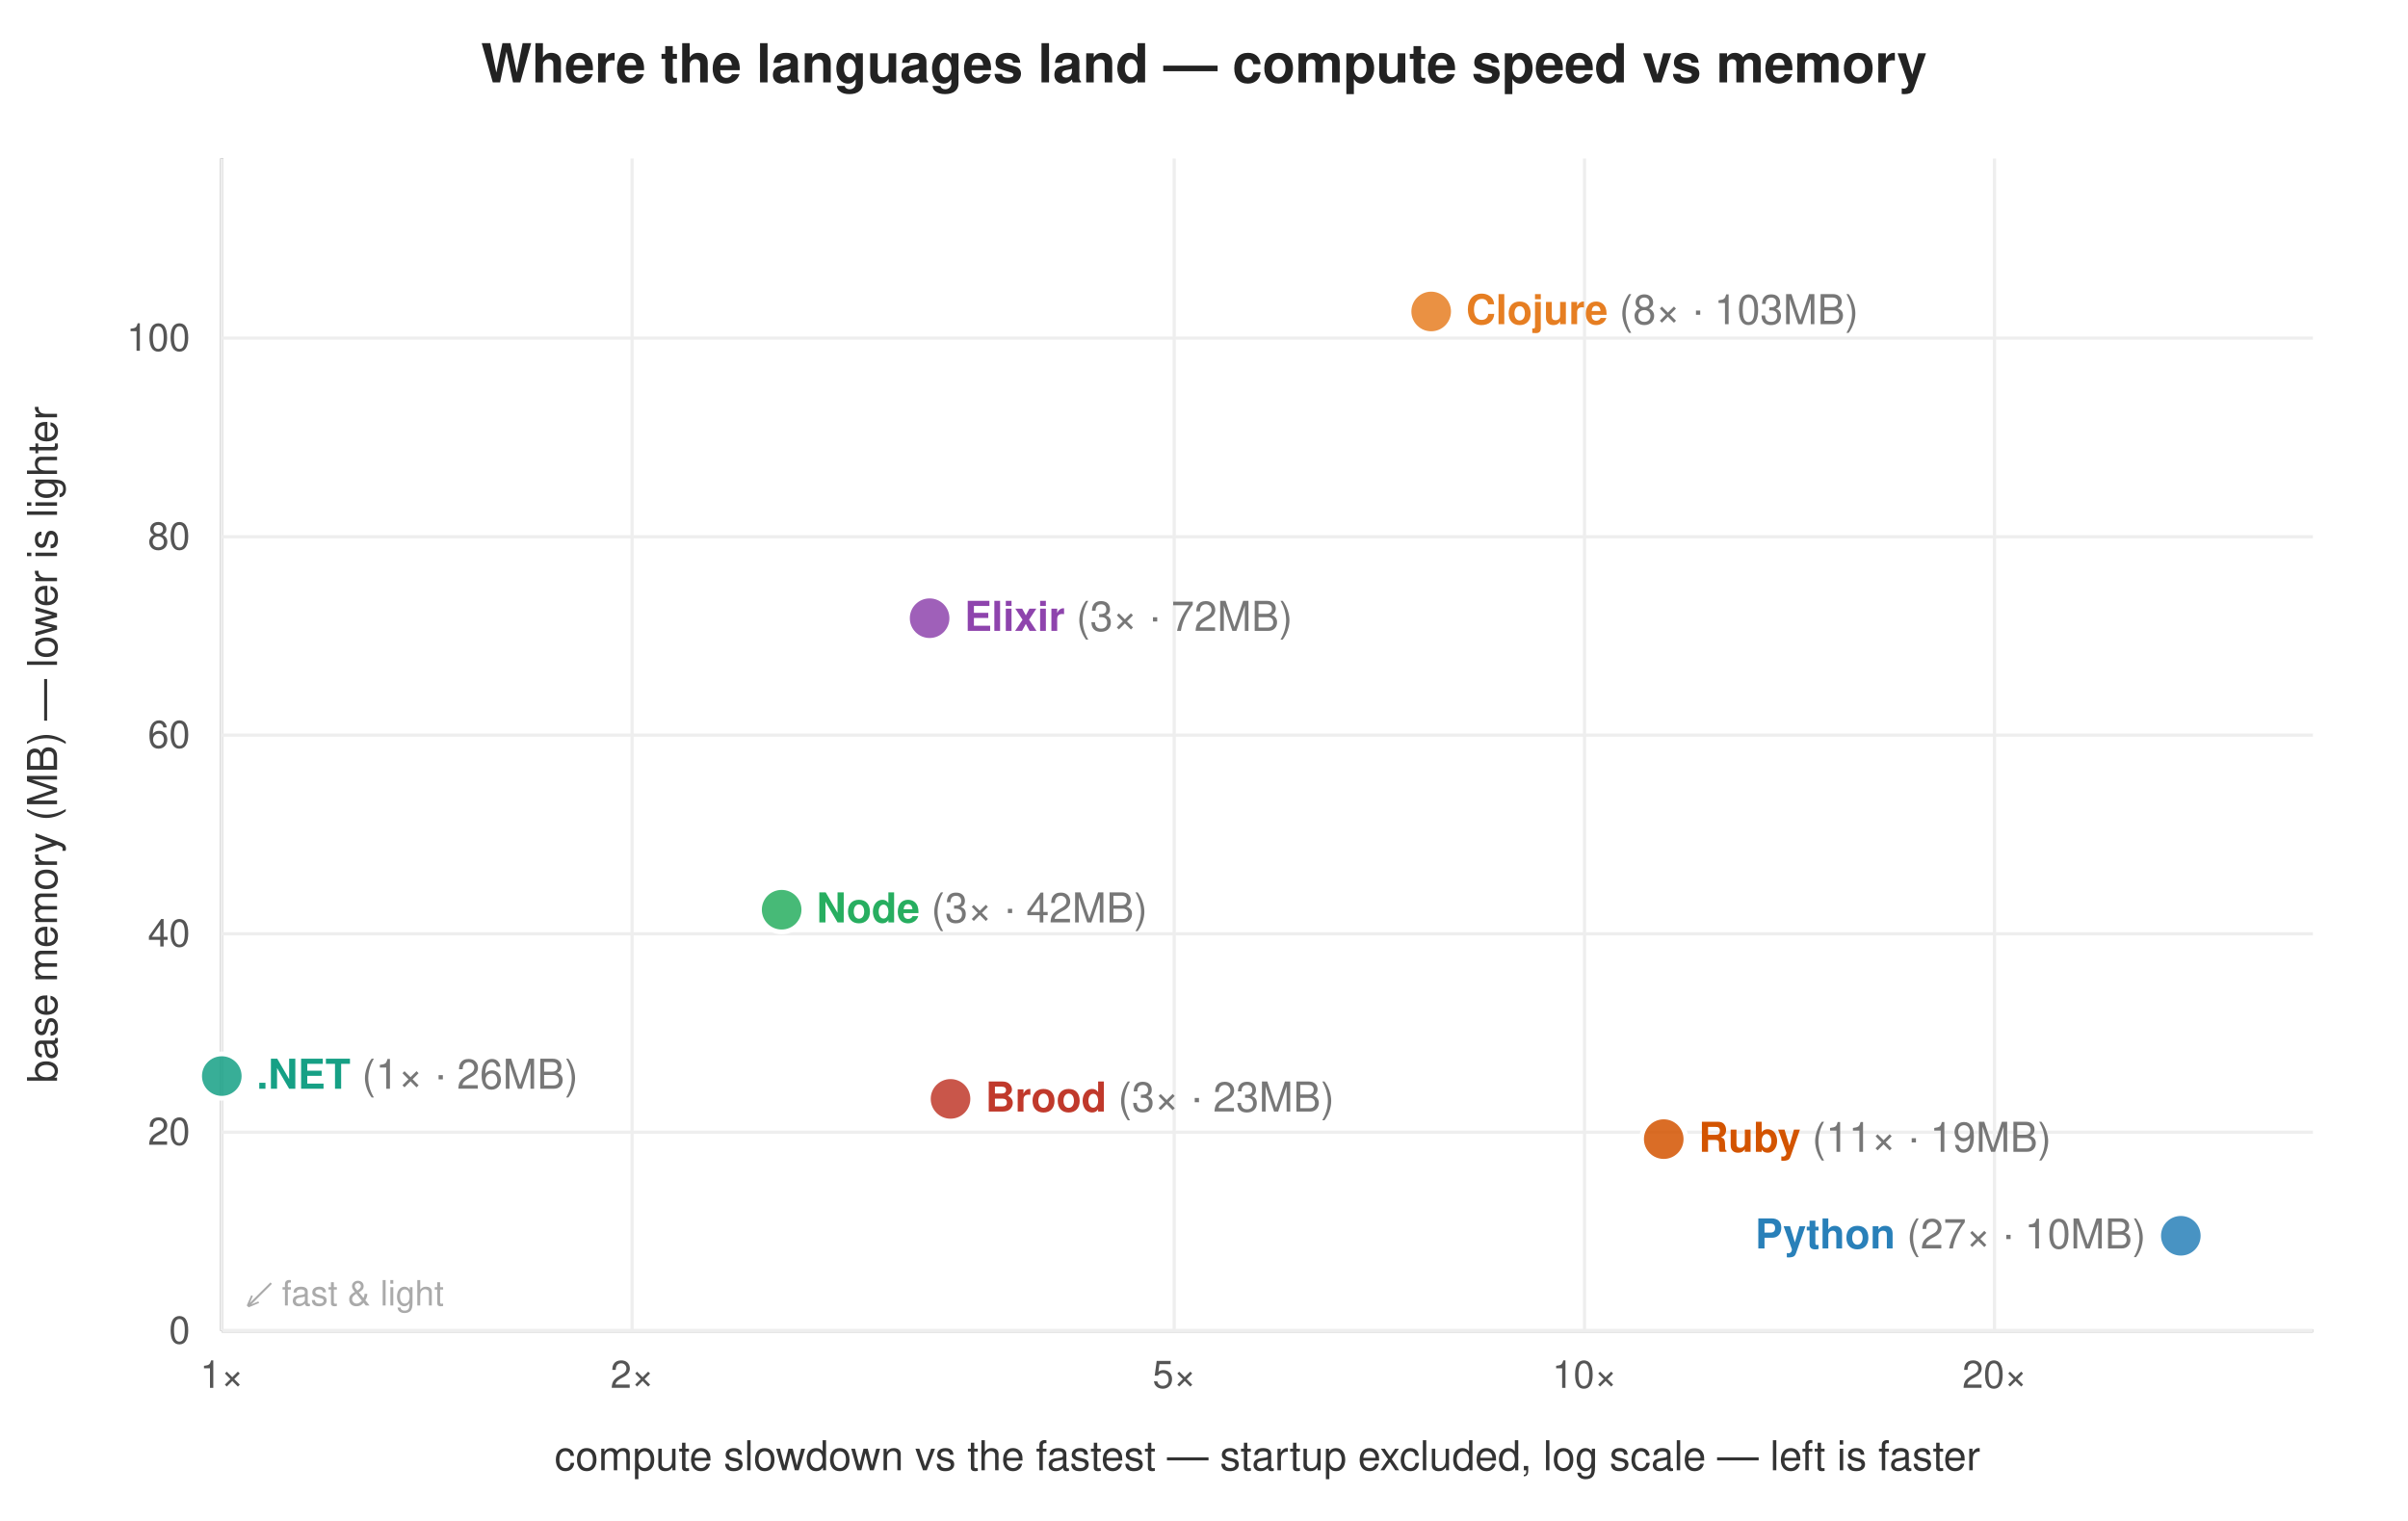
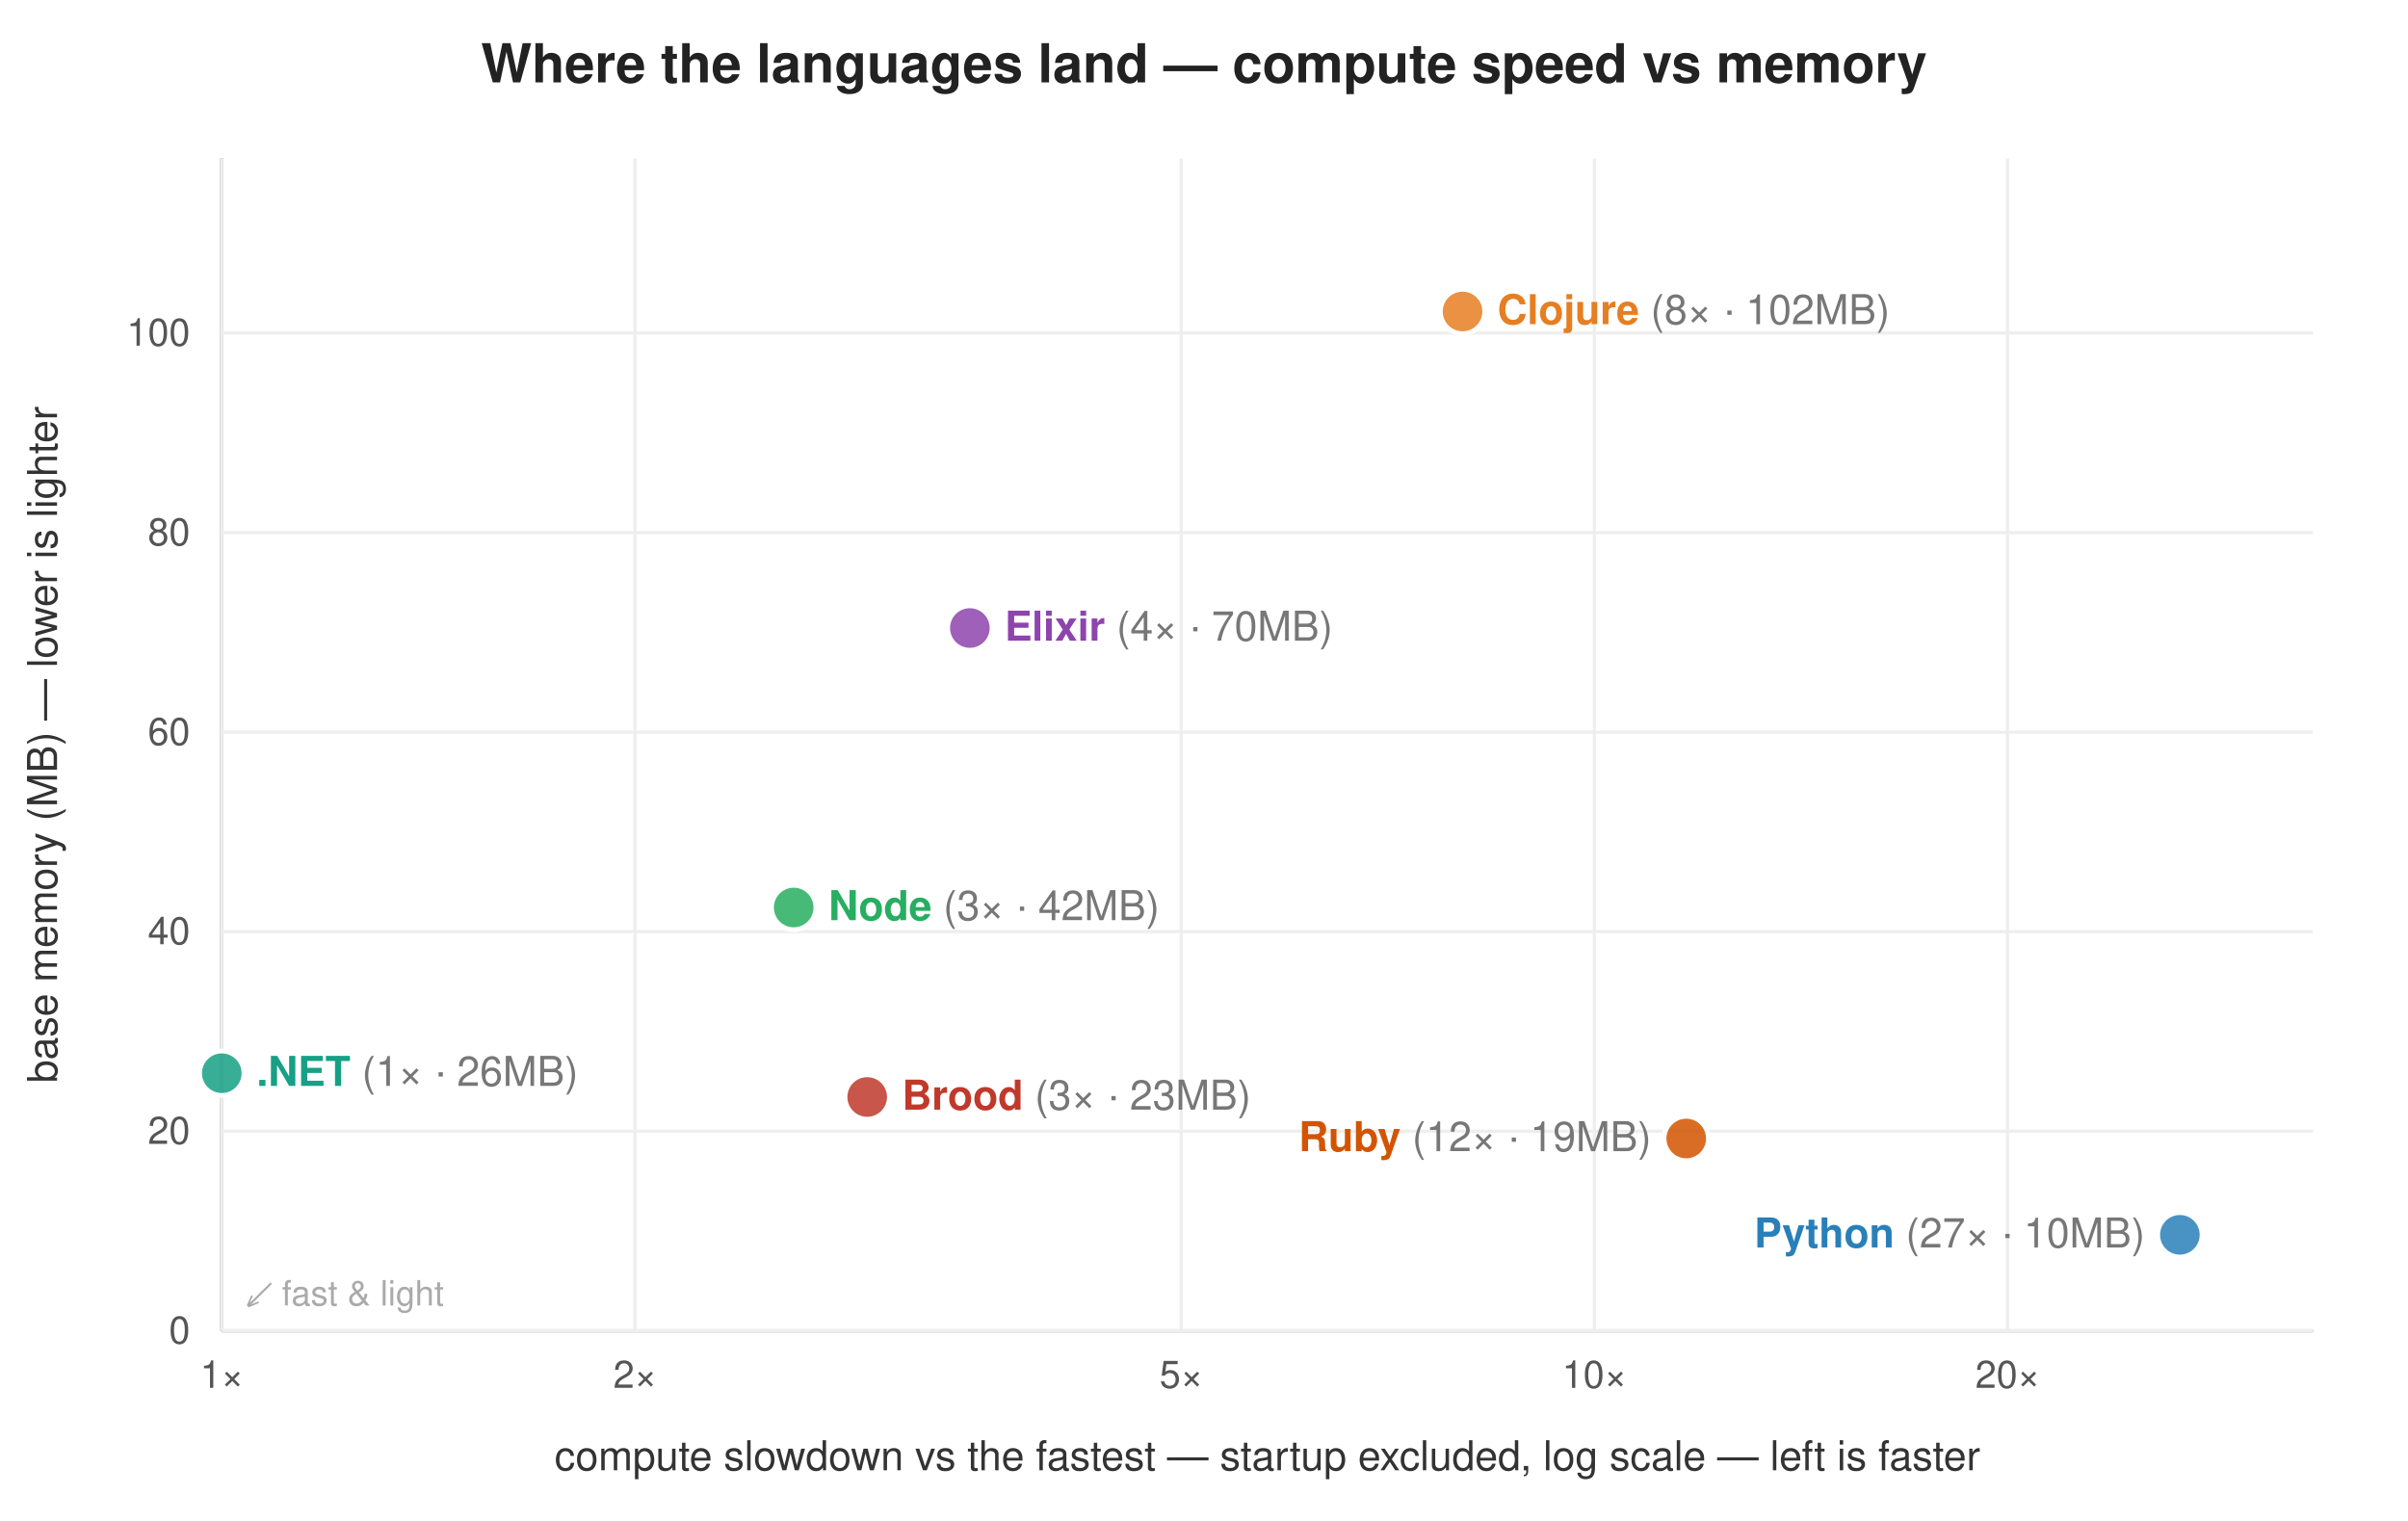
<svg xmlns="http://www.w3.org/2000/svg" width="760" height="480" viewBox="0 0 760 480" font-family="system-ui,Segoe UI,Helvetica,Arial,sans-serif">
  <rect width="760" height="480" fill="#ffffff" />
  <text x="380.0" y="26" text-anchor="middle" font-size="17" font-weight="700" fill="#222">Where the languages land — compute speed vs memory</text>
  <line x1="70" y1="420" x2="730" y2="420" stroke="#888" stroke-width="1" />
  <line x1="70" y1="50" x2="70" y2="420" stroke="#888" stroke-width="1" />
  <line x1="70.0" y1="50" x2="70.0" y2="420" stroke="#eee" stroke-width="1" />
  <text x="70.0" y="438" text-anchor="middle" font-size="12" fill="#555">1×</text>
-   <line x1="199.5" y1="50" x2="199.5" y2="420" stroke="#eee" stroke-width="1" />
-   <text x="199.5" y="438" text-anchor="middle" font-size="12" fill="#555">2×</text>
-   <line x1="370.6" y1="50" x2="370.6" y2="420" stroke="#eee" stroke-width="1" />
-   <text x="370.6" y="438" text-anchor="middle" font-size="12" fill="#555">5×</text>
-   <line x1="500.1" y1="50" x2="500.1" y2="420" stroke="#eee" stroke-width="1" />
-   <text x="500.1" y="438" text-anchor="middle" font-size="12" fill="#555">10×</text>
-   <line x1="629.5" y1="50" x2="629.5" y2="420" stroke="#eee" stroke-width="1" />
-   <text x="629.5" y="438" text-anchor="middle" font-size="12" fill="#555">20×</text>
+   <line x1="200.4" y1="50" x2="200.4" y2="420" stroke="#eee" stroke-width="1" />
+   <text x="200.4" y="438" text-anchor="middle" font-size="12" fill="#555">2×</text>
+   <line x1="372.8" y1="50" x2="372.8" y2="420" stroke="#eee" stroke-width="1" />
+   <text x="372.8" y="438" text-anchor="middle" font-size="12" fill="#555">5×</text>
+   <line x1="503.2" y1="50" x2="503.2" y2="420" stroke="#eee" stroke-width="1" />
+   <text x="503.2" y="438" text-anchor="middle" font-size="12" fill="#555">10×</text>
+   <line x1="633.6" y1="50" x2="633.6" y2="420" stroke="#eee" stroke-width="1" />
+   <text x="633.6" y="438" text-anchor="middle" font-size="12" fill="#555">20×</text>
  <line x1="70" y1="420.0" x2="730" y2="420.0" stroke="#eee" stroke-width="1" />
  <text x="60" y="424.0" text-anchor="end" font-size="12" fill="#555">0</text>
-   <line x1="70" y1="357.3" x2="730" y2="357.3" stroke="#eee" stroke-width="1" />
-   <text x="60" y="361.3" text-anchor="end" font-size="12" fill="#555">20</text>
-   <line x1="70" y1="294.7" x2="730" y2="294.7" stroke="#eee" stroke-width="1" />
-   <text x="60" y="298.7" text-anchor="end" font-size="12" fill="#555">40</text>
-   <line x1="70" y1="232.0" x2="730" y2="232.0" stroke="#eee" stroke-width="1" />
-   <text x="60" y="236.0" text-anchor="end" font-size="12" fill="#555">60</text>
-   <line x1="70" y1="169.4" x2="730" y2="169.4" stroke="#eee" stroke-width="1" />
-   <text x="60" y="173.4" text-anchor="end" font-size="12" fill="#555">80</text>
-   <line x1="70" y1="106.7" x2="730" y2="106.7" stroke="#eee" stroke-width="1" />
-   <text x="60" y="110.7" text-anchor="end" font-size="12" fill="#555">100</text>
+   <line x1="70" y1="357.0" x2="730" y2="357.0" stroke="#eee" stroke-width="1" />
+   <text x="60" y="361.0" text-anchor="end" font-size="12" fill="#555">20</text>
+   <line x1="70" y1="294.0" x2="730" y2="294.0" stroke="#eee" stroke-width="1" />
+   <text x="60" y="298.0" text-anchor="end" font-size="12" fill="#555">40</text>
+   <line x1="70" y1="231.1" x2="730" y2="231.1" stroke="#eee" stroke-width="1" />
+   <text x="60" y="235.1" text-anchor="end" font-size="12" fill="#555">60</text>
+   <line x1="70" y1="168.1" x2="730" y2="168.1" stroke="#eee" stroke-width="1" />
+   <text x="60" y="172.1" text-anchor="end" font-size="12" fill="#555">80</text>
+   <line x1="70" y1="105.1" x2="730" y2="105.1" stroke="#eee" stroke-width="1" />
+   <text x="60" y="109.1" text-anchor="end" font-size="12" fill="#555">100</text>
  <text x="400.0" y="464" text-anchor="middle" font-size="13" fill="#333">compute slowdown vs the fastest — startup excluded, log scale — left is faster</text>
  <text x="18" y="235.0" text-anchor="middle" font-size="13" fill="#333" transform="rotate(-90 18 235.0)">base memory (MB) — lower is lighter</text>
  <text x="78" y="412" font-size="11" fill="#aaa">↙ fast &amp; light</text>
-   <circle cx="688.3" cy="390.0" r="7" fill="#2980b9" fill-opacity="0.85" stroke="#fff" stroke-width="1.5" />
-   <text x="677.3" y="394.0" text-anchor="end" font-size="13" font-weight="600" fill="#2980b9">Python <tspan font-weight="400" fill="#777">(27× · 10MB)</tspan>
+   <circle cx="688.0" cy="389.7" r="7" fill="#2980b9" fill-opacity="0.85" stroke="#fff" stroke-width="1.5" />
+   <text x="677.0" y="393.7" text-anchor="end" font-size="13" font-weight="600" fill="#2980b9">Python <tspan font-weight="400" fill="#777">(27× · 10MB)</tspan>
  </text>
-   <circle cx="525.1" cy="359.5" r="7" fill="#d35400" fill-opacity="0.85" stroke="#fff" stroke-width="1.5" />
-   <text x="536.1" y="363.5" text-anchor="start" font-size="13" font-weight="600" fill="#d35400">Ruby <tspan font-weight="400" fill="#777">(11× · 19MB)</tspan>
+   <circle cx="532.2" cy="359.3" r="7" fill="#d35400" fill-opacity="0.85" stroke="#fff" stroke-width="1.5" />
+   <text x="521.2" y="363.3" text-anchor="end" font-size="13" font-weight="600" fill="#d35400">Ruby <tspan font-weight="400" fill="#777">(12× · 19MB)</tspan>
  </text>
-   <circle cx="300.0" cy="346.8" r="7" fill="#c0392b" fill-opacity="0.85" stroke="#fff" stroke-width="1.5" />
-   <text x="311.0" y="350.8" text-anchor="start" font-size="13" font-weight="600" fill="#c0392b">Brood <tspan font-weight="400" fill="#777">(3× · 23MB)</tspan>
+   <circle cx="273.7" cy="346.2" r="7" fill="#c0392b" fill-opacity="0.85" stroke="#fff" stroke-width="1.5" />
+   <text x="284.7" y="350.2" text-anchor="start" font-size="13" font-weight="600" fill="#c0392b">Brood <tspan font-weight="400" fill="#777">(3× · 23MB)</tspan>
  </text>
-   <circle cx="70.0" cy="339.6" r="7" fill="#16a085" fill-opacity="0.85" stroke="#fff" stroke-width="1.5" />
-   <text x="81.0" y="343.6" text-anchor="start" font-size="13" font-weight="600" fill="#16a085">.NET <tspan font-weight="400" fill="#777">(1× · 26MB)</tspan>
+   <circle cx="70.0" cy="338.7" r="7" fill="#16a085" fill-opacity="0.85" stroke="#fff" stroke-width="1.5" />
+   <text x="81.0" y="342.7" text-anchor="start" font-size="13" font-weight="600" fill="#16a085">.NET <tspan font-weight="400" fill="#777">(1× · 26MB)</tspan>
  </text>
-   <circle cx="246.7" cy="287.1" r="7" fill="#27ae60" fill-opacity="0.85" stroke="#fff" stroke-width="1.5" />
-   <text x="257.7" y="291.1" text-anchor="start" font-size="13" font-weight="600" fill="#27ae60">Node <tspan font-weight="400" fill="#777">(3× · 42MB)</tspan>
+   <circle cx="250.5" cy="286.4" r="7" fill="#27ae60" fill-opacity="0.85" stroke="#fff" stroke-width="1.5" />
+   <text x="261.5" y="290.4" text-anchor="start" font-size="13" font-weight="600" fill="#27ae60">Node <tspan font-weight="400" fill="#777">(3× · 42MB)</tspan>
  </text>
-   <circle cx="293.4" cy="195.1" r="7" fill="#8e44ad" fill-opacity="0.85" stroke="#fff" stroke-width="1.5" />
-   <text x="304.4" y="199.1" text-anchor="start" font-size="13" font-weight="600" fill="#8e44ad">Elixir <tspan font-weight="400" fill="#777">(3× · 72MB)</tspan>
+   <circle cx="306.1" cy="198.2" r="7" fill="#8e44ad" fill-opacity="0.85" stroke="#fff" stroke-width="1.5" />
+   <text x="317.1" y="202.2" text-anchor="start" font-size="13" font-weight="600" fill="#8e44ad">Elixir <tspan font-weight="400" fill="#777">(4× · 70MB)</tspan>
  </text>
-   <circle cx="451.7" cy="98.3" r="7" fill="#e67e22" fill-opacity="0.85" stroke="#fff" stroke-width="1.5" />
-   <text x="462.7" y="102.3" text-anchor="start" font-size="13" font-weight="600" fill="#e67e22">Clojure <tspan font-weight="400" fill="#777">(8× · 103MB)</tspan>
+   <circle cx="461.6" cy="98.3" r="7" fill="#e67e22" fill-opacity="0.85" stroke="#fff" stroke-width="1.5" />
+   <text x="472.6" y="102.3" text-anchor="start" font-size="13" font-weight="600" fill="#e67e22">Clojure <tspan font-weight="400" fill="#777">(8× · 102MB)</tspan>
  </text>
</svg>
